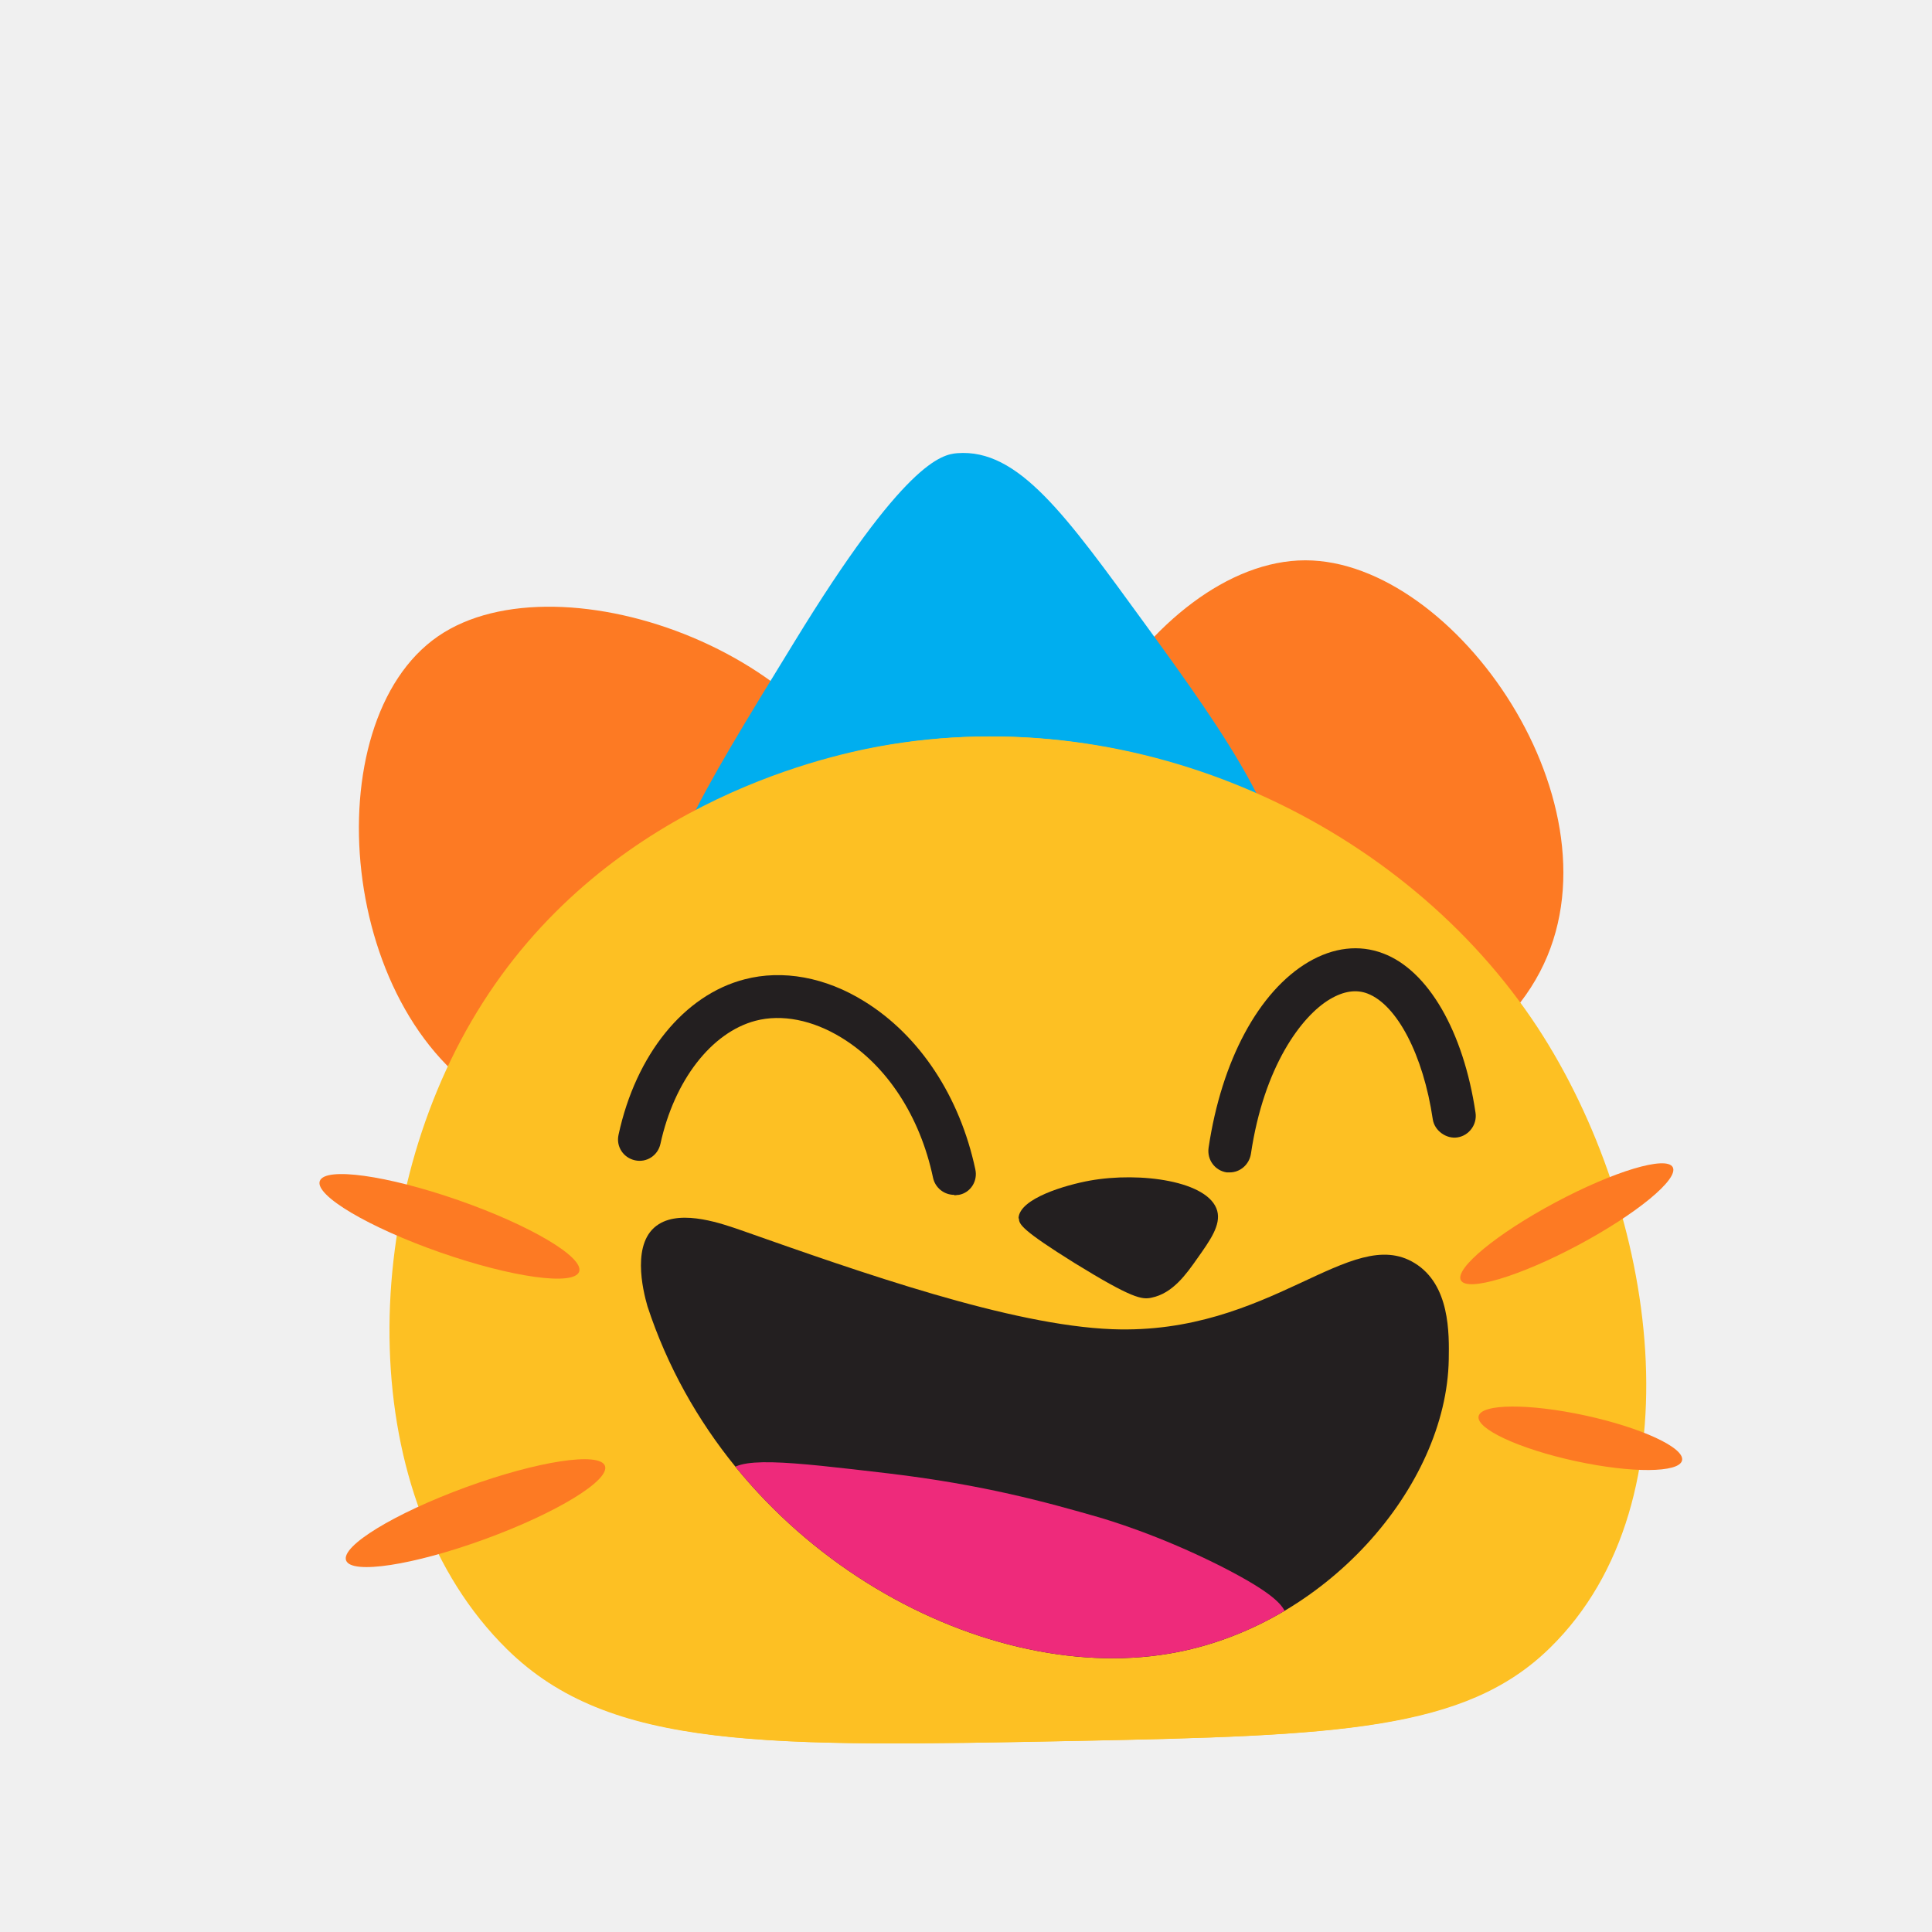
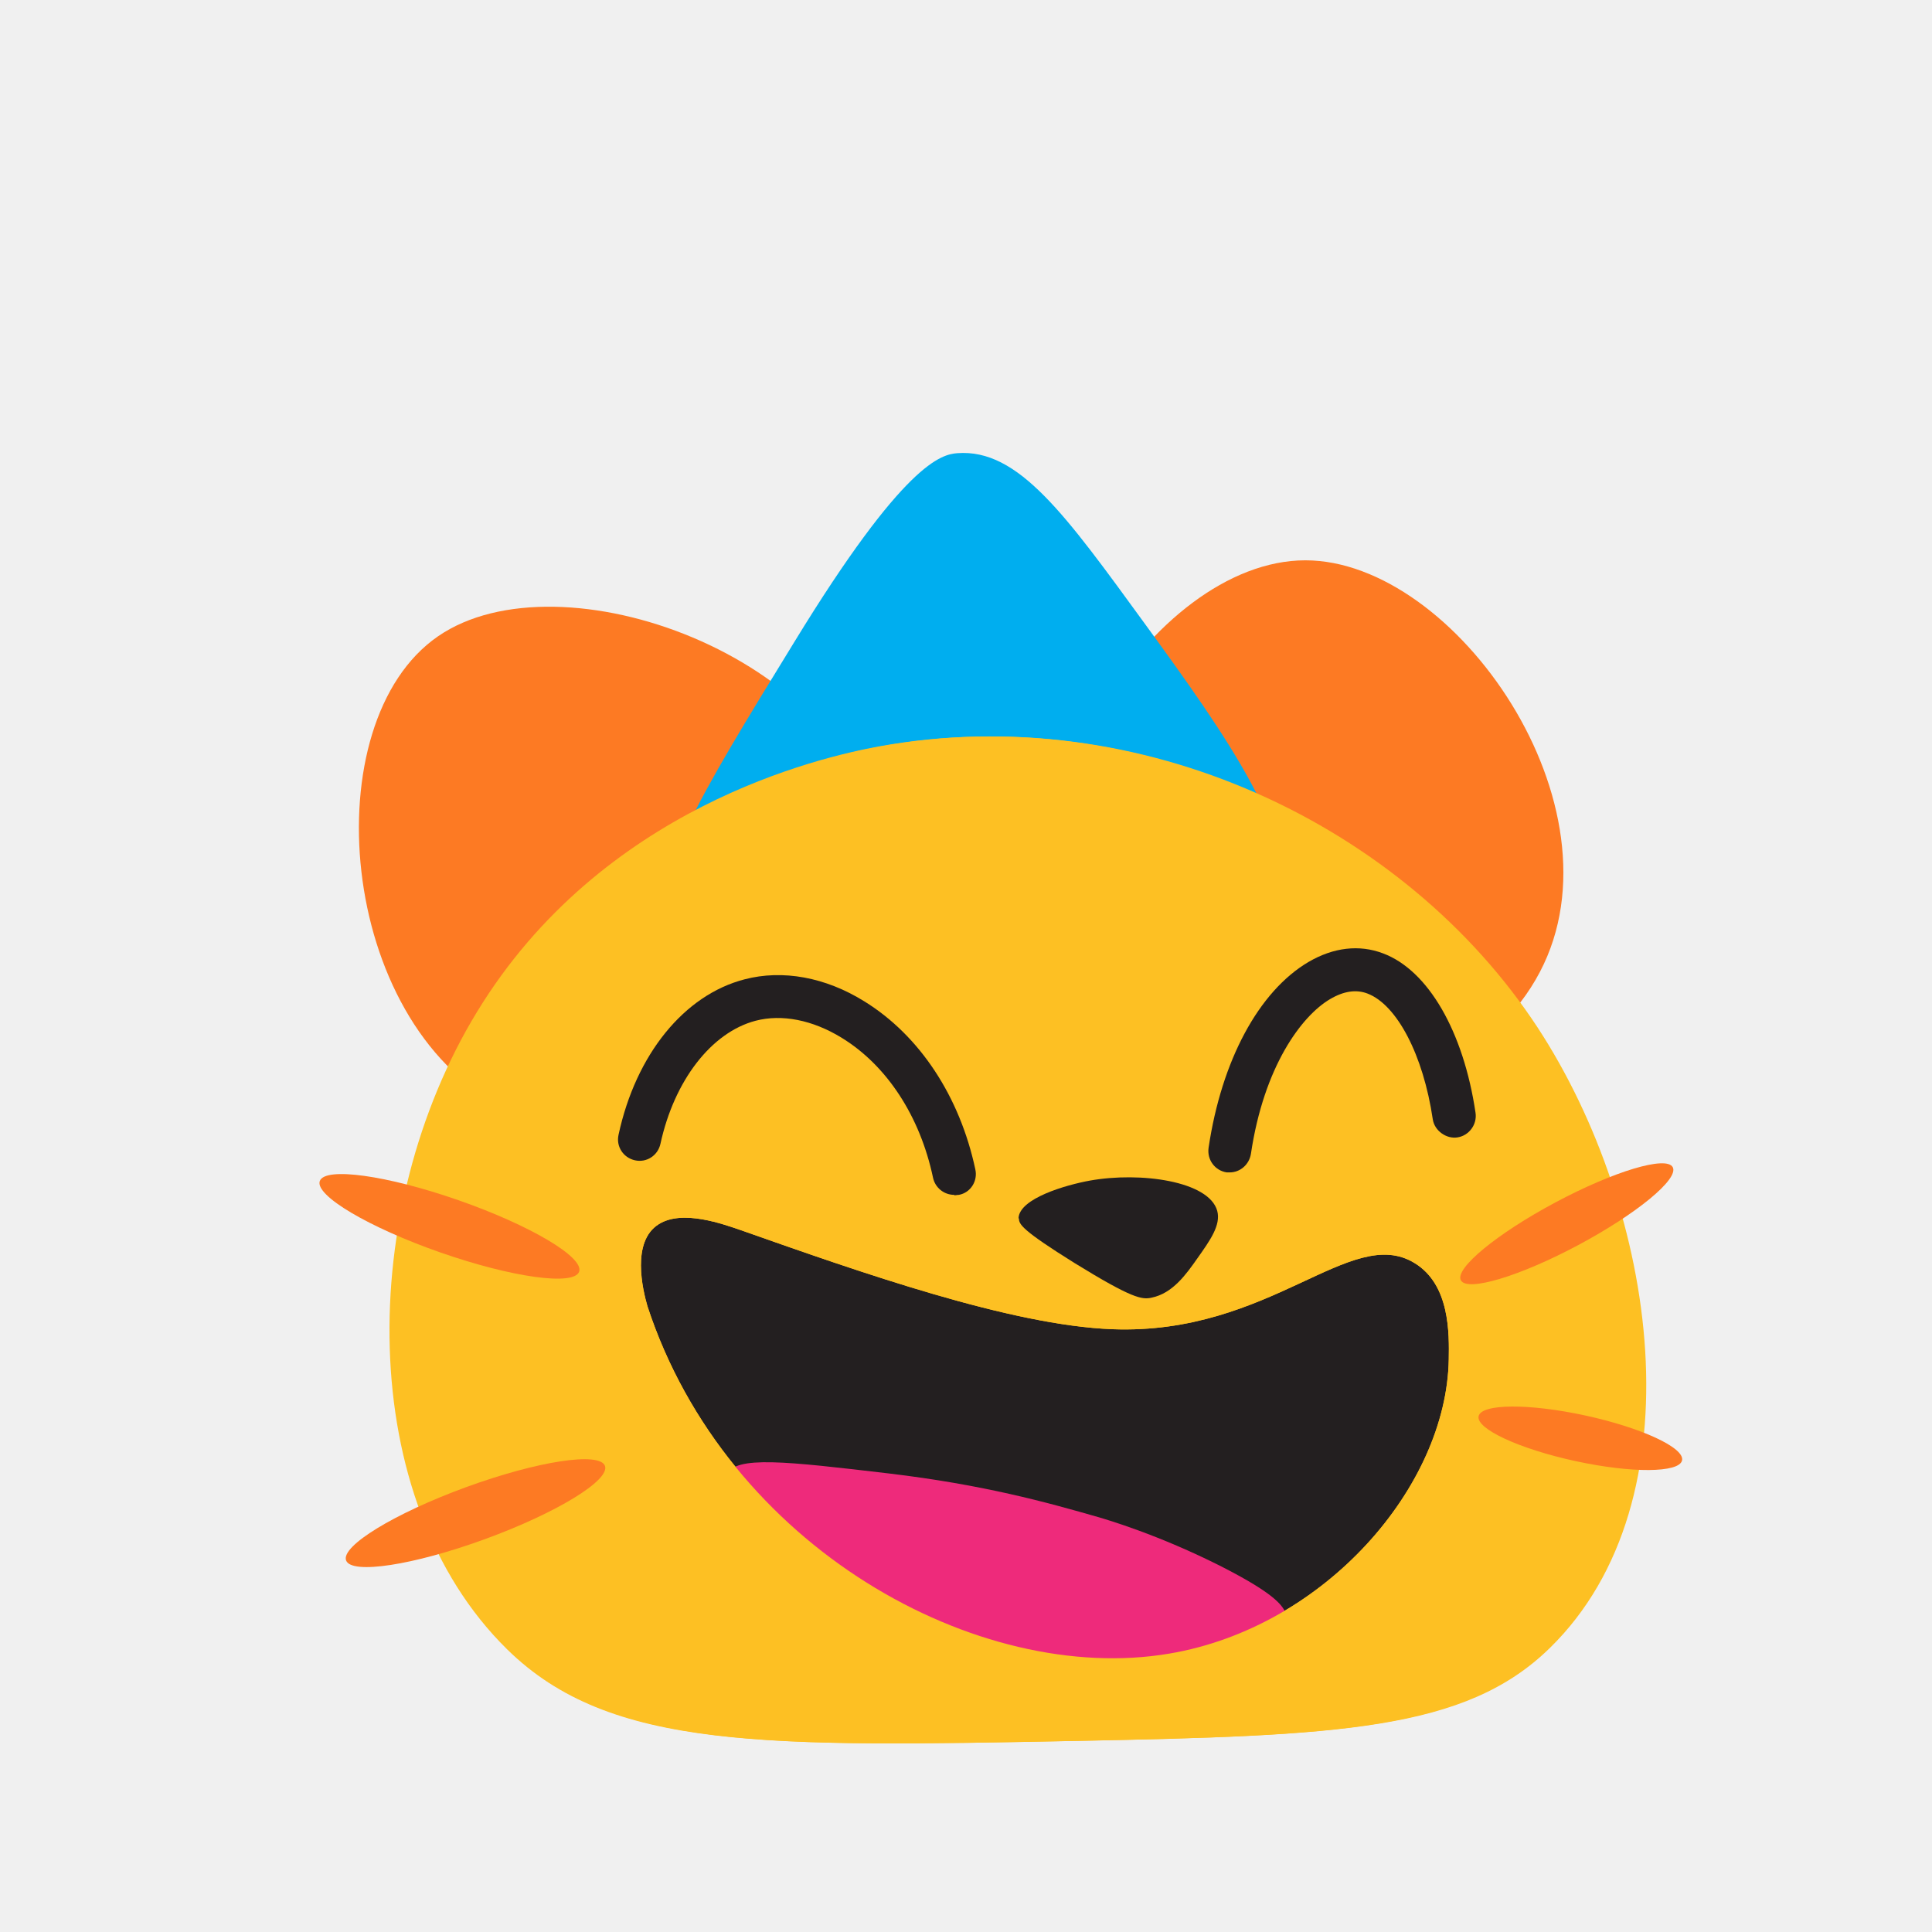
<svg xmlns="http://www.w3.org/2000/svg" width="256" height="256" viewBox="0 0 256 256" fill="none">
  <path d="M116.415 111.163C118.475 123.64 111.435 138.636 97.87 145.676C88.541 150.541 76.12 151.514 66.505 146.592C44.697 135.316 41.492 95.708 58.034 84.318C74.232 73.157 112.408 86.951 116.415 111.163Z" fill="#FD7A23" />
  <path d="M204.044 128.791C198.149 140.067 183.267 148.309 168.043 146.421C157.511 145.104 146.808 138.979 142 129.536C131.124 108.187 152.588 74.245 172.965 74.245C192.883 74.245 215.549 106.869 204.044 128.791Z" fill="#FD7A23" />
  <path d="M168.843 120.549C165.467 125.987 156.996 122.094 132.269 122.209C103.48 122.324 92.948 127.761 89.285 121.694C86.079 116.371 92.433 105.954 105.254 85.062C119.85 61.195 124.772 60.222 126.832 60.05C134.96 59.42 141.199 68.235 151.787 82.774C161.861 96.624 173.594 112.823 168.843 120.493V120.549Z" fill="#00AEEF" />
  <path d="M203.529 136.175C219.326 160.33 225.165 198.792 205.132 218.368C193.913 229.357 177.028 229.986 142.744 230.674C101.419 231.474 80.814 231.932 67.191 218.539C46.987 198.677 47.273 160.215 63.185 134.115C79.726 106.927 108.631 100.345 116.415 98.914C150.815 92.618 185.9 109.274 203.529 136.175Z" fill="#FDC023" />
  <path d="M203.758 136.175C219.556 160.33 225.394 198.792 205.361 218.368C194.143 229.357 177.258 229.986 142.973 230.674C101.648 231.474 81.043 231.932 67.42 218.539C47.216 198.677 47.502 160.215 63.414 134.115C79.955 106.927 108.86 100.345 116.644 98.914C151.043 92.618 186.13 109.274 203.758 136.175Z" fill="#FDC023" />
-   <path d="M98.214 163.019C95.867 162.217 90.43 160.214 87.282 162.217C83.618 164.507 85.164 170.917 85.793 173.092C96.268 205.03 129.636 223.403 154.936 219.111C175.598 215.62 191.682 196.96 191.968 180.132C192.025 176.698 192.14 170.231 187.446 167.368C178.975 162.161 168.386 176.928 147.381 176.126C133.93 175.611 114.126 168.628 98.214 163.019Z" fill="#231F20" />
  <mask id="mask0_1_789" style="mask-type:luminance" maskUnits="userSpaceOnUse" x="84" y="161" width="108" height="59">
    <path d="M98.214 163.019C95.867 162.217 90.43 160.214 87.282 162.217C83.618 164.507 85.164 170.917 85.793 173.092C96.268 205.03 129.636 223.403 154.936 219.111C175.598 215.62 191.682 196.96 191.968 180.132C192.025 176.698 192.14 170.231 187.446 167.368C178.975 162.161 168.386 176.928 147.381 176.126C133.93 175.611 114.126 168.628 98.214 163.019Z" fill="white" />
  </mask>
  <g mask="url(#mask0_1_789)">
+     <path d="M98.214 163.019C95.867 162.217 90.43 160.214 87.282 162.217C83.618 164.507 85.164 170.917 85.793 173.092C96.268 205.03 129.636 223.403 154.936 219.111C175.598 215.62 191.682 196.96 191.968 180.132C192.025 176.698 192.14 170.231 187.446 167.368C178.975 162.161 168.386 176.928 147.381 176.126C133.93 175.611 114.126 168.628 98.214 163.019Z" fill="#231F20" />
    <path d="M161.346 223.518C158.542 224.491 156.081 224.433 155.279 224.376C133.472 223.689 118.304 215.276 118.304 215.276C108.574 209.895 94.665 199.593 96.325 195.414C97.355 192.839 104.166 193.64 117.789 195.242C130.266 196.73 138.566 199.02 145.72 201.081C146.464 201.309 153.448 203.313 161.918 207.606C169.302 211.384 170.275 212.986 170.504 214.303C171.076 218.08 165.754 221.972 161.403 223.46L161.346 223.518Z" fill="#EE2A7B" />
  </g>
  <path d="M76.739 168.502C77.406 166.592 70.254 162.356 60.765 159.041C51.275 155.725 43.041 154.585 42.374 156.495C41.706 158.405 48.858 162.641 58.348 165.957C67.838 169.273 76.072 170.412 76.739 168.502Z" fill="#FD7A23" />
  <path d="M64.265 203.941C73.737 200.483 80.853 196.138 80.159 194.237C79.466 192.337 71.224 193.6 61.752 197.059C52.28 200.518 45.164 204.862 45.858 206.762C46.552 208.663 54.793 207.4 64.265 203.941Z" fill="#FD7A23" />
  <path d="M222.882 193.507C223.244 191.839 217.502 189.177 210.057 187.56C202.612 185.944 196.284 185.986 195.922 187.654C195.56 189.322 201.301 191.984 208.746 193.601C216.19 195.218 222.52 195.175 222.882 193.507Z" fill="#FD7A23" />
  <path d="M209.119 164.982C216.872 160.844 222.481 156.223 221.648 154.662C220.814 153.101 213.853 155.188 206.101 159.326C198.348 163.464 192.739 168.085 193.573 169.646C194.406 171.208 201.367 169.12 209.119 164.982Z" fill="#FD7A23" />
  <path d="M135.017 161.473C135.017 162.218 135.418 163.019 142.4 167.37C150.013 172.062 151.33 172.234 152.588 171.948C155.393 171.376 157.167 168.858 158.656 166.74C160.315 164.392 161.804 162.333 161.288 160.443C160.202 156.494 151.1 155.234 144.405 156.437C141.256 157.009 135.075 158.783 134.96 161.416L135.017 161.473Z" fill="#231F20" />
  <path d="M126.432 158.325C125.115 158.325 123.913 157.41 123.627 156.036C121.91 147.909 117.502 141.155 111.493 137.491C107.658 135.145 103.593 134.343 100.103 135.259C94.264 136.804 89.342 143.158 87.51 151.571C87.167 153.117 85.679 154.089 84.133 153.746C82.588 153.403 81.615 151.915 81.959 150.37C84.248 139.724 90.658 131.825 98.672 129.764C103.708 128.448 109.375 129.478 114.526 132.683C121.853 137.206 127.175 145.276 129.236 154.949C129.579 156.494 128.606 158.04 127.061 158.325C126.832 158.325 126.66 158.383 126.489 158.383L126.432 158.325Z" fill="#231F20" />
  <path d="M162.949 155.349C162.949 155.349 162.663 155.349 162.548 155.349C161.003 155.12 159.915 153.689 160.144 152.086C161.861 140.525 166.784 131.367 173.366 127.475C176.685 125.528 180.119 125.128 183.267 126.33C189.221 128.562 193.913 136.633 195.516 147.45C195.746 148.995 194.658 150.483 193.112 150.713C191.682 150.942 190.079 149.855 189.85 148.309C188.591 139.78 185.1 133.142 181.207 131.653C179.719 131.081 178.059 131.31 176.227 132.397C172.449 134.63 167.47 141.326 165.754 152.888C165.524 154.319 164.322 155.349 162.949 155.349Z" fill="#231F20" />
</svg>
